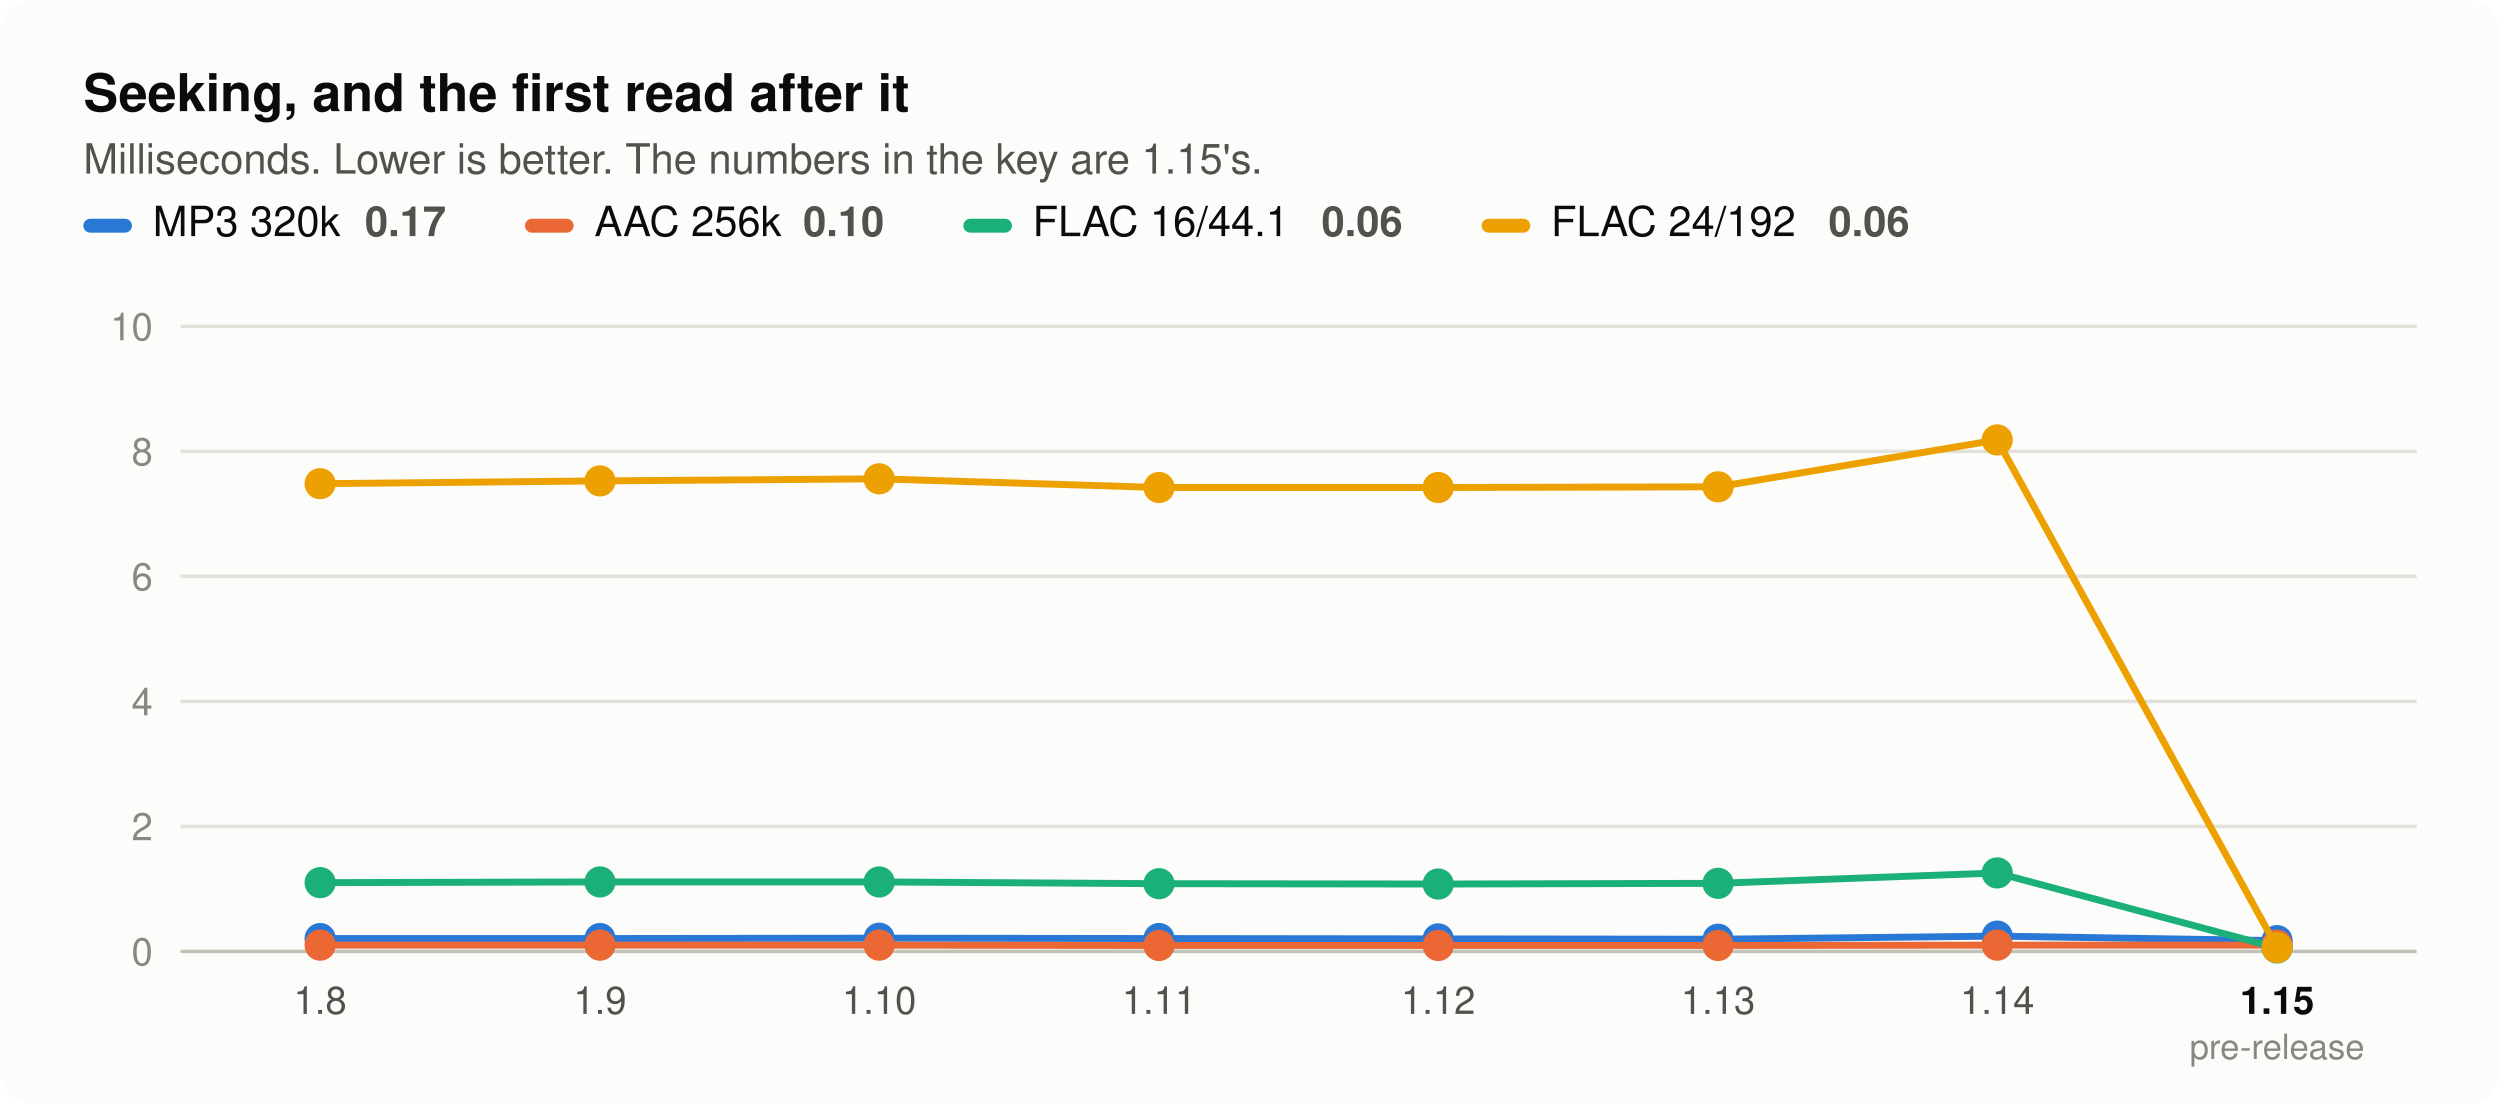
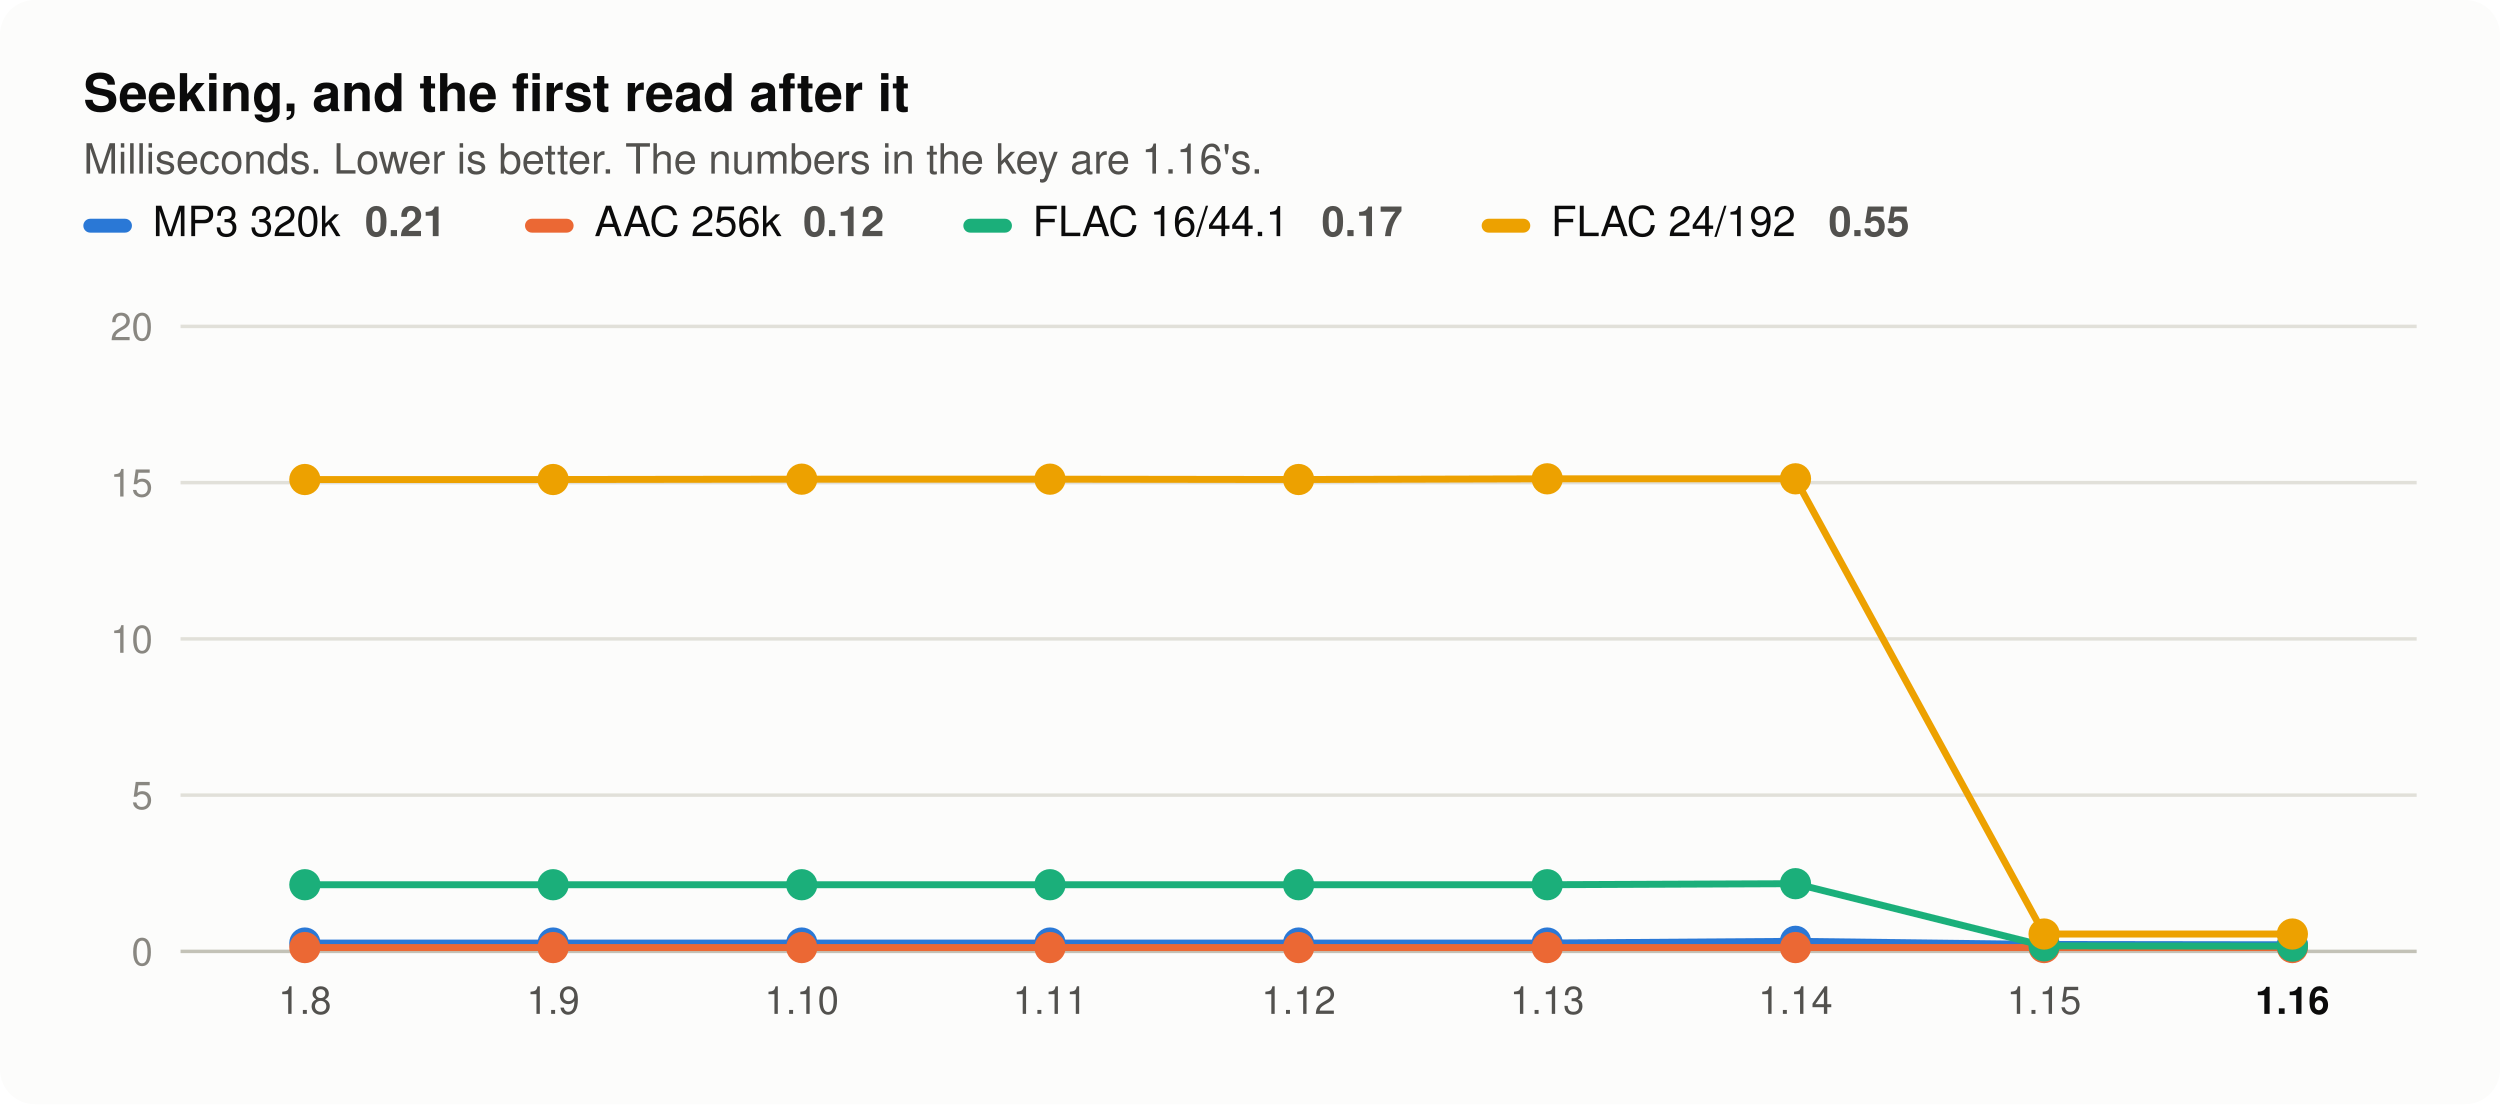
<svg xmlns="http://www.w3.org/2000/svg" viewBox="0 0 720 318" width="720" height="318" font-family="-apple-system,BlinkMacSystemFont,'Segoe UI',Helvetica,Arial,sans-serif" role="img" aria-label="Seeking, and the first read after it">
  <style>.bg{fill:#fcfcfb}.t{fill:#0b0b0b}.m{fill:#52514e}.q{fill:#898781}.box{fill:#f0efec}.g{stroke:#e1e0d9}.a{stroke:#c3c2b7}.k{stroke:#b9b8b2}.ring{stroke:#fcfcfb}.s0{fill:#2a78d6;stroke:#2a78d6}.s1{fill:#eb6834;stroke:#eb6834}.s2{fill:#1baf7a;stroke:#1baf7a}.s3{fill:#eda100;stroke:#eda100}@media (prefers-color-scheme:dark){.bg{fill:#1a1a19}.t{fill:#f0efec}.m{fill:#c3c2b7}.q{fill:#898781}.box{fill:#262624}.g{stroke:#2c2c2a}.a{stroke:#383835}.k{stroke:#55554f}.ring{stroke:#1a1a19}.s0{fill:#3987e5;stroke:#3987e5}.s1{fill:#d95926;stroke:#d95926}.s2{fill:#199e70;stroke:#199e70}.s3{fill:#c98500;stroke:#c98500}}text{font-variant-numeric:tabular-nums}.ln{fill:none;stroke-linejoin:round;stroke-linecap:round}rect.s0,rect.s1,rect.s2,rect.s3,rect.s4,rect.s5,rect.s6,rect.s7,rect.sg{stroke:none}</style>
  <rect class="bg" width="720" height="318" rx="10" />
  <text class="t" x="24.0" y="32.0" font-size="15" text-anchor="start" font-weight="600">Seeking, and the first read after it</text>
-   <text class="m" x="24.0" y="50.0" font-size="12" text-anchor="start">Milliseconds. Lower is better. The numbers in the key are 1.15's.</text>
+   <text class="m" x="24.0" y="50.0" font-size="12" text-anchor="start">Milliseconds. Lower is better. The numbers in the key are 1.16's.</text>
  <rect class="s0" x="24" y="63.0" width="14" height="4" rx="2" />
  <text class="t" x="44.0" y="68.0" font-size="12" text-anchor="start">MP3 320k</text>
-   <text class="m" x="105.1" y="68.0" font-size="12" text-anchor="start" font-weight="600">0.17</text>
+   <text class="m" x="105.1" y="68.0" font-size="12" text-anchor="start" font-weight="600">0.21</text>
  <rect class="s1" x="151.2" y="63.0" width="14" height="4" rx="2" />
  <text class="t" x="171.2" y="68.0" font-size="12" text-anchor="start">AAC 256k</text>
-   <text class="m" x="231.3" y="68.0" font-size="12" text-anchor="start" font-weight="600">0.10</text>
+   <text class="m" x="231.3" y="68.0" font-size="12" text-anchor="start" font-weight="600">0.12</text>
  <rect class="s2" x="277.44" y="63.0" width="14" height="4" rx="2" />
  <text class="t" x="297.4" y="68.0" font-size="12" text-anchor="start">FLAC 16/44.1</text>
-   <text class="m" x="380.6" y="68.0" font-size="12" text-anchor="start" font-weight="600">0.06</text>
+   <text class="m" x="380.6" y="68.0" font-size="12" text-anchor="start" font-weight="600">0.17</text>
  <rect class="s3" x="426.72" y="63.0" width="14" height="4" rx="2" />
  <text class="t" x="446.7" y="68.0" font-size="12" text-anchor="start">FLAC 24/192</text>
-   <text class="m" x="526.6" y="68.0" font-size="12" text-anchor="start" font-weight="600">0.06</text>
+   <text class="m" x="526.6" y="68.0" font-size="12" text-anchor="start" font-weight="600">0.55</text>
  <line class="a" x1="52.0" y1="274.0" x2="696.0" y2="274.0" stroke-width="1" />
  <text class="q" x="44.0" y="278.0" font-size="11" text-anchor="end">0</text>
-   <line class="g" x1="52.0" y1="238.0" x2="696.0" y2="238.0" stroke-width="1" />
-   <text class="q" x="44.0" y="242.0" font-size="11" text-anchor="end">2</text>
-   <line class="g" x1="52.0" y1="202.0" x2="696.0" y2="202.0" stroke-width="1" />
-   <text class="q" x="44.0" y="206.0" font-size="11" text-anchor="end">4</text>
-   <line class="g" x1="52.0" y1="166.0" x2="696.0" y2="166.0" stroke-width="1" />
-   <text class="q" x="44.0" y="170.0" font-size="11" text-anchor="end">6</text>
-   <line class="g" x1="52.0" y1="130.0" x2="696.0" y2="130.0" stroke-width="1" />
-   <text class="q" x="44.0" y="134.0" font-size="11" text-anchor="end">8</text>
+   <line class="g" x1="52.0" y1="229.0" x2="696.0" y2="229.0" stroke-width="1" />
+   <text class="q" x="44.0" y="233.0" font-size="11" text-anchor="end">5</text>
+   <line class="g" x1="52.0" y1="184.0" x2="696.0" y2="184.0" stroke-width="1" />
+   <text class="q" x="44.0" y="188.0" font-size="11" text-anchor="end">10</text>
+   <line class="g" x1="52.0" y1="139.0" x2="696.0" y2="139.0" stroke-width="1" />
+   <text class="q" x="44.0" y="143.0" font-size="11" text-anchor="end">15</text>
  <line class="g" x1="52.0" y1="94.0" x2="696.0" y2="94.0" stroke-width="1" />
-   <text class="q" x="44.0" y="98.0" font-size="11" text-anchor="end">10</text>
-   <text class="m" x="92.2" y="292.0" font-size="11" text-anchor="middle">1.8</text>
-   <text class="m" x="172.8" y="292.0" font-size="11" text-anchor="middle">1.9</text>
-   <text class="m" x="253.2" y="292.0" font-size="11" text-anchor="middle">1.10</text>
-   <text class="m" x="333.8" y="292.0" font-size="11" text-anchor="middle">1.11</text>
-   <text class="m" x="414.2" y="292.0" font-size="11" text-anchor="middle">1.12</text>
-   <text class="m" x="494.8" y="292.0" font-size="11" text-anchor="middle">1.13</text>
-   <text class="m" x="575.2" y="292.0" font-size="11" text-anchor="middle">1.14</text>
-   <text class="t" x="655.8" y="292.0" font-size="11" text-anchor="middle" font-weight="600">1.15</text>
-   <text class="q" x="655.8" y="305.0" font-size="10" text-anchor="middle">pre-release</text>
-   <path class="ln s0" stroke-width="2" d="M92.2,270.3 L172.8,270.3 L253.2,270.2 L333.8,270.3 L414.2,270.4 L494.8,270.5 L575.2,269.6 L655.8,270.9" />
-   <circle class="s0 ring" cx="92.2" cy="270.3" r="3.5" stroke-width="2" />
-   <circle class="s0 ring" cx="172.8" cy="270.3" r="3.5" stroke-width="2" />
-   <circle class="s0 ring" cx="253.2" cy="270.2" r="3.5" stroke-width="2" />
-   <circle class="s0 ring" cx="333.8" cy="270.3" r="3.5" stroke-width="2" />
-   <circle class="s0 ring" cx="414.2" cy="270.4" r="3.5" stroke-width="2" />
-   <circle class="s0 ring" cx="494.8" cy="270.5" r="3.5" stroke-width="2" />
-   <circle class="s0 ring" cx="575.2" cy="269.6" r="3.5" stroke-width="2" />
-   <circle class="s0 ring" cx="655.8" cy="270.9" r="3.5" stroke-width="2" />
-   <path class="ln s1" stroke-width="2" d="M92.2,272.2 L172.8,272.2 L253.2,272.2 L333.8,272.3 L414.2,272.3 L494.8,272.3 L575.2,272.2 L655.8,272.2" />
-   <circle class="s1 ring" cx="92.2" cy="272.2" r="3.5" stroke-width="2" />
-   <circle class="s1 ring" cx="172.8" cy="272.2" r="3.5" stroke-width="2" />
-   <circle class="s1 ring" cx="253.2" cy="272.2" r="3.5" stroke-width="2" />
-   <circle class="s1 ring" cx="333.8" cy="272.3" r="3.5" stroke-width="2" />
-   <circle class="s1 ring" cx="414.2" cy="272.3" r="3.5" stroke-width="2" />
-   <circle class="s1 ring" cx="494.8" cy="272.3" r="3.5" stroke-width="2" />
-   <circle class="s1 ring" cx="575.2" cy="272.2" r="3.5" stroke-width="2" />
-   <circle class="s1 ring" cx="655.8" cy="272.2" r="3.5" stroke-width="2" />
-   <path class="ln s2" stroke-width="2" d="M92.2,254.2 L172.8,254.0 L253.2,254.0 L333.8,254.5 L414.2,254.6 L494.8,254.4 L575.2,251.4 L655.8,273.0" />
-   <circle class="s2 ring" cx="92.2" cy="254.2" r="3.5" stroke-width="2" />
-   <circle class="s2 ring" cx="172.8" cy="254.0" r="3.5" stroke-width="2" />
-   <circle class="s2 ring" cx="253.2" cy="254.0" r="3.5" stroke-width="2" />
-   <circle class="s2 ring" cx="333.8" cy="254.5" r="3.5" stroke-width="2" />
-   <circle class="s2 ring" cx="414.2" cy="254.6" r="3.5" stroke-width="2" />
-   <circle class="s2 ring" cx="494.8" cy="254.4" r="3.5" stroke-width="2" />
-   <circle class="s2 ring" cx="575.2" cy="251.4" r="3.5" stroke-width="2" />
-   <circle class="s2 ring" cx="655.8" cy="273.0" r="3.5" stroke-width="2" />
-   <path class="ln s3" stroke-width="2" d="M92.2,139.3 L172.8,138.5 L253.2,137.9 L333.8,140.4 L414.2,140.4 L494.8,140.2 L575.2,126.7 L655.8,272.9" />
-   <circle class="s3 ring" cx="92.2" cy="139.3" r="3.5" stroke-width="2" />
-   <circle class="s3 ring" cx="172.8" cy="138.5" r="3.5" stroke-width="2" />
-   <circle class="s3 ring" cx="253.2" cy="137.9" r="3.5" stroke-width="2" />
-   <circle class="s3 ring" cx="333.8" cy="140.4" r="3.5" stroke-width="2" />
-   <circle class="s3 ring" cx="414.2" cy="140.4" r="3.5" stroke-width="2" />
-   <circle class="s3 ring" cx="494.8" cy="140.2" r="3.5" stroke-width="2" />
-   <circle class="s3 ring" cx="575.2" cy="126.7" r="3.5" stroke-width="2" />
-   <circle class="s3 ring" cx="655.8" cy="272.9" r="3.5" stroke-width="2" />
+   <text class="q" x="44.0" y="98.0" font-size="11" text-anchor="end">20</text>
+   <text class="m" x="87.8" y="292.0" font-size="11" text-anchor="middle">1.8</text>
+   <text class="m" x="159.3" y="292.0" font-size="11" text-anchor="middle">1.9</text>
+   <text class="m" x="230.9" y="292.0" font-size="11" text-anchor="middle">1.10</text>
+   <text class="m" x="302.4" y="292.0" font-size="11" text-anchor="middle">1.11</text>
+   <text class="m" x="374.0" y="292.0" font-size="11" text-anchor="middle">1.12</text>
+   <text class="m" x="445.6" y="292.0" font-size="11" text-anchor="middle">1.13</text>
+   <text class="m" x="517.1" y="292.0" font-size="11" text-anchor="middle">1.14</text>
+   <text class="m" x="588.7" y="292.0" font-size="11" text-anchor="middle">1.15</text>
+   <text class="t" x="660.2" y="292.0" font-size="11" text-anchor="middle" font-weight="600">1.16</text>
+   <path class="ln s0" stroke-width="2" d="M87.8,271.6 L159.3,271.6 L230.9,271.6 L302.4,271.6 L374.0,271.6 L445.6,271.6 L517.1,271.1 L588.7,272.0 L660.2,272.1" />
+   <circle class="s0 ring" cx="87.8" cy="271.6" r="3.5" stroke-width="2" />
+   <circle class="s0 ring" cx="159.3" cy="271.6" r="3.5" stroke-width="2" />
+   <circle class="s0 ring" cx="230.9" cy="271.6" r="3.5" stroke-width="2" />
+   <circle class="s0 ring" cx="302.4" cy="271.6" r="3.5" stroke-width="2" />
+   <circle class="s0 ring" cx="374.0" cy="271.6" r="3.5" stroke-width="2" />
+   <circle class="s0 ring" cx="445.6" cy="271.6" r="3.5" stroke-width="2" />
+   <circle class="s0 ring" cx="517.1" cy="271.1" r="3.5" stroke-width="2" />
+   <circle class="s0 ring" cx="588.7" cy="272.0" r="3.5" stroke-width="2" />
+   <circle class="s0 ring" cx="660.2" cy="272.1" r="3.5" stroke-width="2" />
+   <path class="ln s1" stroke-width="2" d="M87.8,272.9 L159.3,272.9 L230.9,272.9 L302.4,272.9 L374.0,272.9 L445.6,272.9 L517.1,272.9 L588.7,272.9 L660.2,272.9" />
+   <circle class="s1 ring" cx="87.8" cy="272.9" r="3.5" stroke-width="2" />
+   <circle class="s1 ring" cx="159.3" cy="272.9" r="3.5" stroke-width="2" />
+   <circle class="s1 ring" cx="230.9" cy="272.9" r="3.5" stroke-width="2" />
+   <circle class="s1 ring" cx="302.4" cy="272.9" r="3.5" stroke-width="2" />
+   <circle class="s1 ring" cx="374.0" cy="272.9" r="3.5" stroke-width="2" />
+   <circle class="s1 ring" cx="445.6" cy="272.9" r="3.5" stroke-width="2" />
+   <circle class="s1 ring" cx="517.1" cy="272.9" r="3.5" stroke-width="2" />
+   <circle class="s1 ring" cx="588.7" cy="272.9" r="3.5" stroke-width="2" />
+   <circle class="s1 ring" cx="660.2" cy="272.9" r="3.5" stroke-width="2" />
+   <path class="ln s2" stroke-width="2" d="M87.8,254.8 L159.3,254.8 L230.9,254.8 L302.4,254.8 L374.0,254.8 L445.6,254.8 L517.1,254.5 L588.7,272.4 L660.2,272.5" />
+   <circle class="s2 ring" cx="87.8" cy="254.8" r="3.5" stroke-width="2" />
+   <circle class="s2 ring" cx="159.3" cy="254.8" r="3.5" stroke-width="2" />
+   <circle class="s2 ring" cx="230.9" cy="254.8" r="3.5" stroke-width="2" />
+   <circle class="s2 ring" cx="302.4" cy="254.8" r="3.5" stroke-width="2" />
+   <circle class="s2 ring" cx="374.0" cy="254.8" r="3.5" stroke-width="2" />
+   <circle class="s2 ring" cx="445.6" cy="254.8" r="3.5" stroke-width="2" />
+   <circle class="s2 ring" cx="517.1" cy="254.5" r="3.5" stroke-width="2" />
+   <circle class="s2 ring" cx="588.7" cy="272.4" r="3.5" stroke-width="2" />
+   <circle class="s2 ring" cx="660.2" cy="272.5" r="3.5" stroke-width="2" />
+   <path class="ln s3" stroke-width="2" d="M87.8,138.1 L159.3,138.1 L230.9,138.0 L302.4,138.0 L374.0,138.1 L445.6,137.9 L517.1,137.9 L588.7,269.0 L660.2,269.0" />
+   <circle class="s3 ring" cx="87.8" cy="138.1" r="3.5" stroke-width="2" />
+   <circle class="s3 ring" cx="159.3" cy="138.1" r="3.5" stroke-width="2" />
+   <circle class="s3 ring" cx="230.9" cy="138.0" r="3.5" stroke-width="2" />
+   <circle class="s3 ring" cx="302.4" cy="138.0" r="3.5" stroke-width="2" />
+   <circle class="s3 ring" cx="374.0" cy="138.1" r="3.5" stroke-width="2" />
+   <circle class="s3 ring" cx="445.6" cy="137.9" r="3.5" stroke-width="2" />
+   <circle class="s3 ring" cx="517.1" cy="137.9" r="3.5" stroke-width="2" />
+   <circle class="s3 ring" cx="588.7" cy="269.0" r="3.5" stroke-width="2" />
+   <circle class="s3 ring" cx="660.2" cy="269.0" r="3.5" stroke-width="2" />
</svg>
